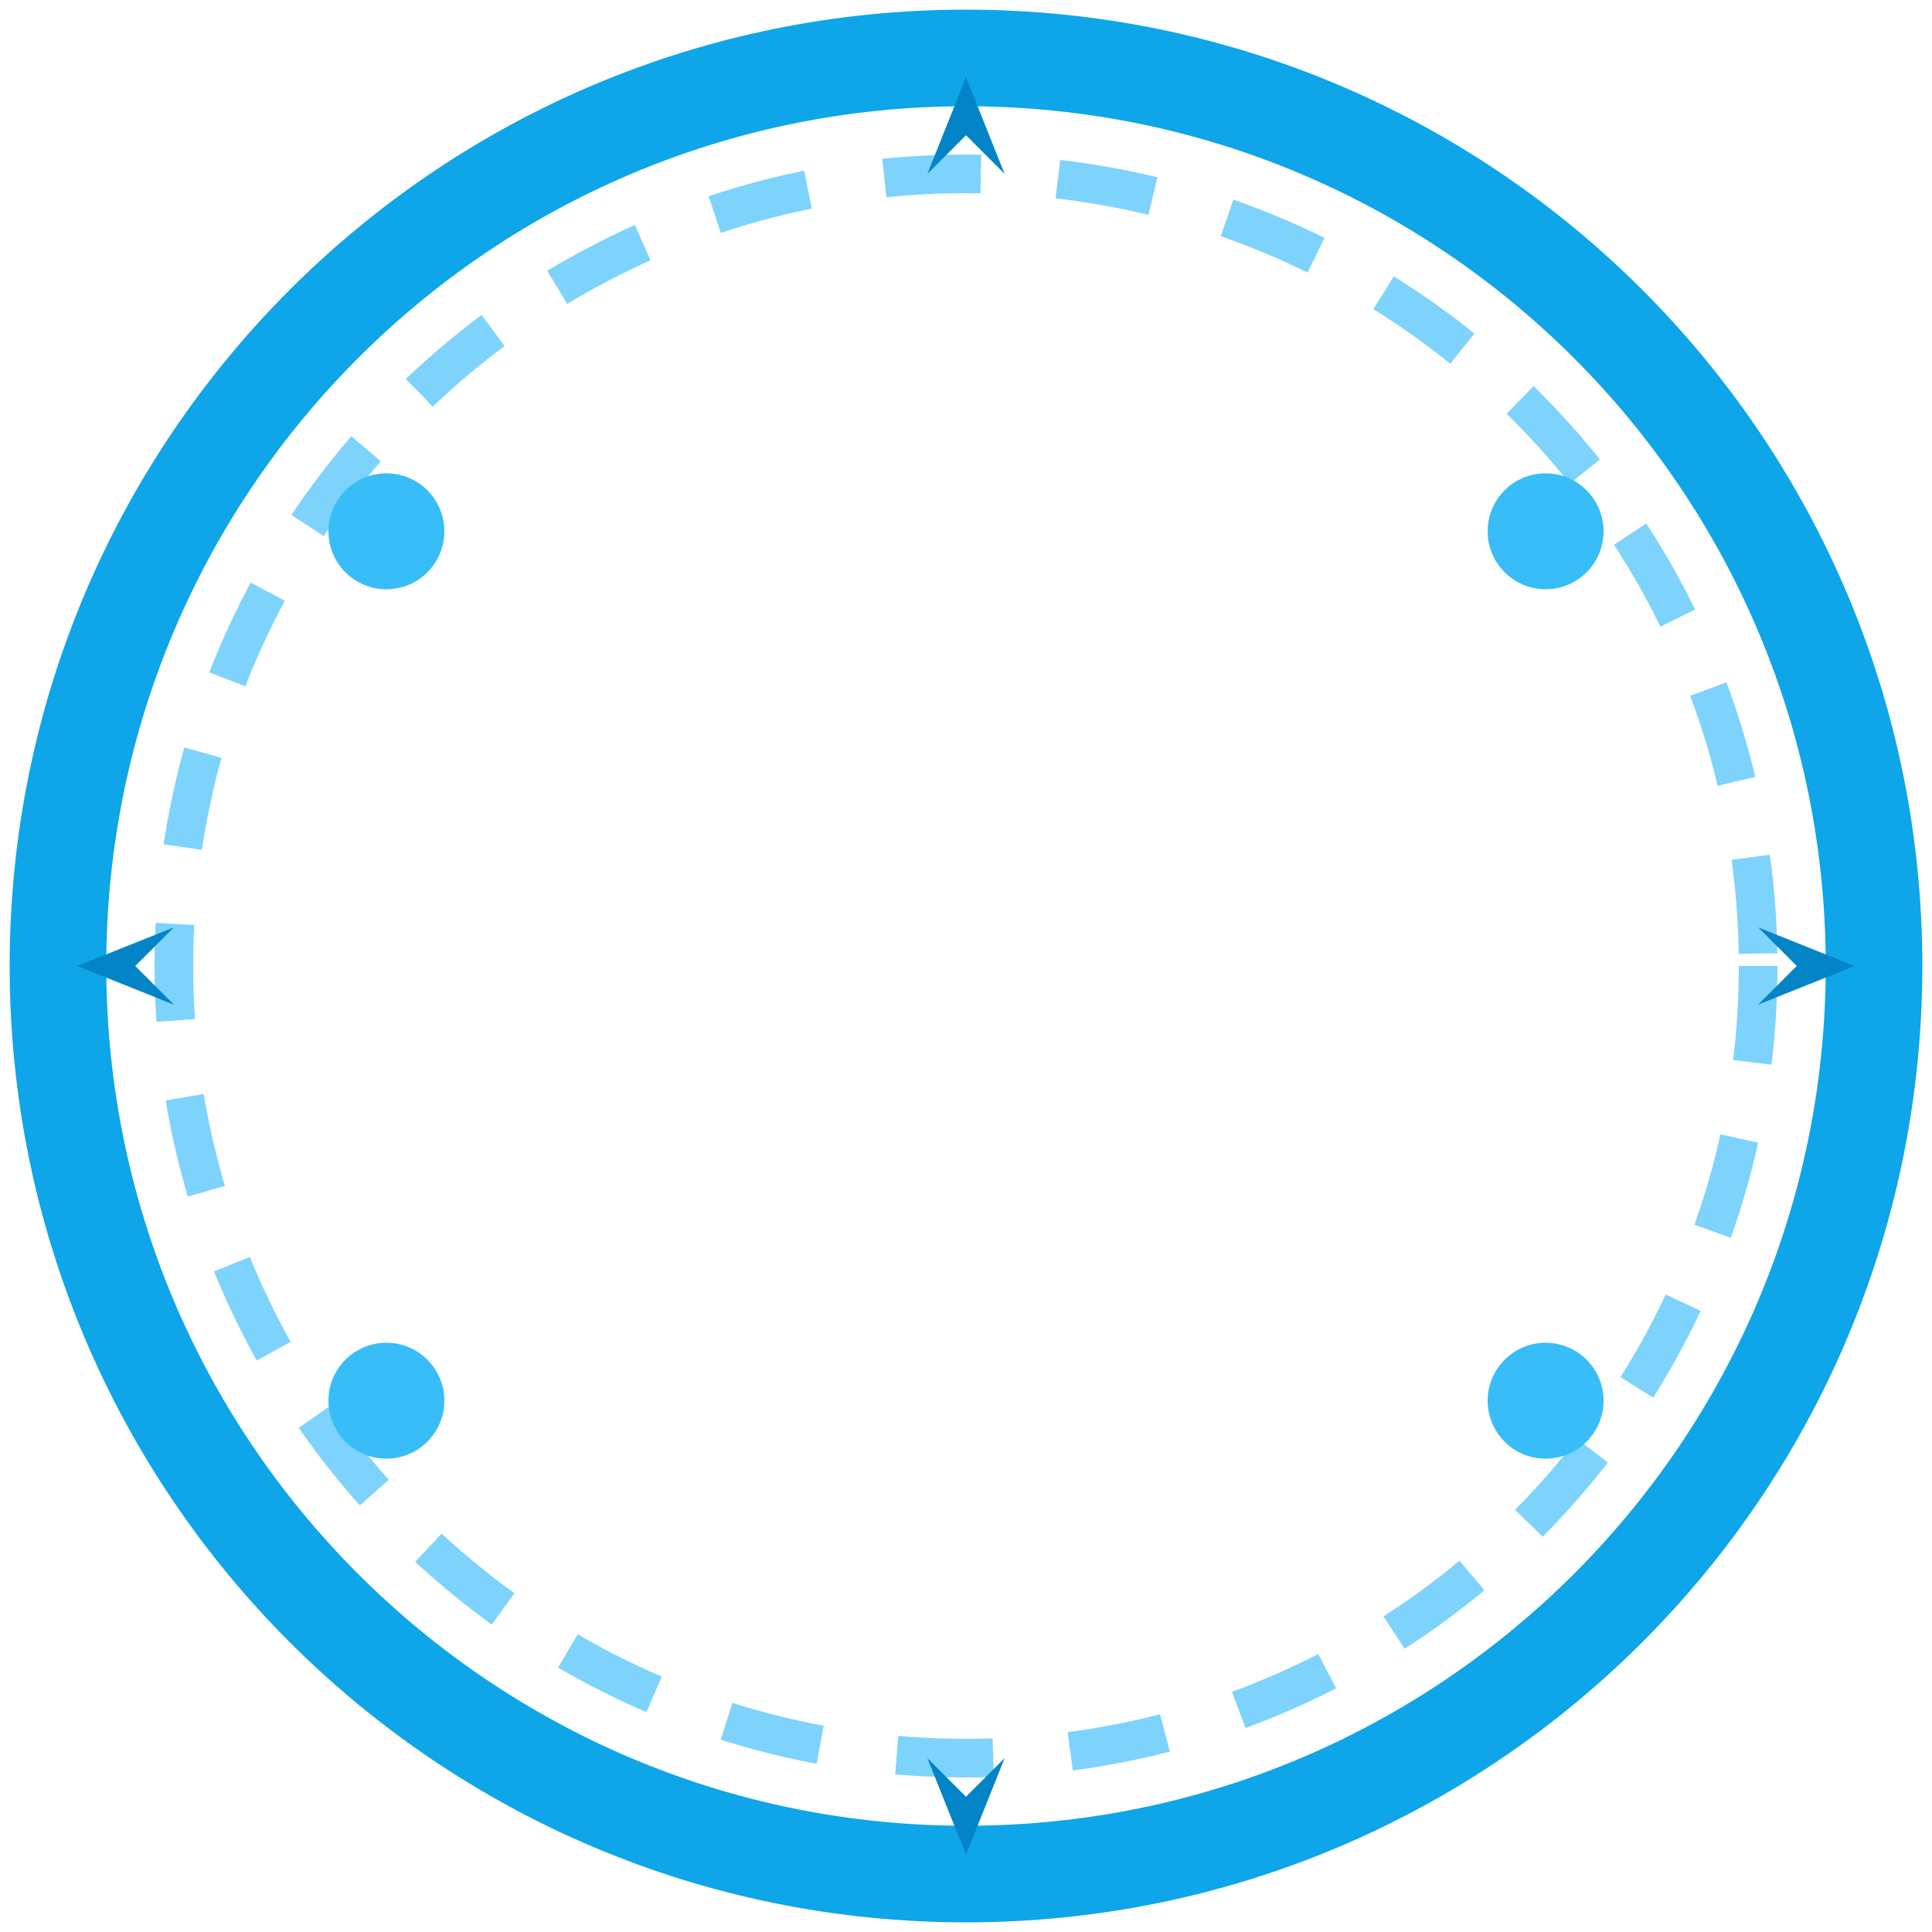
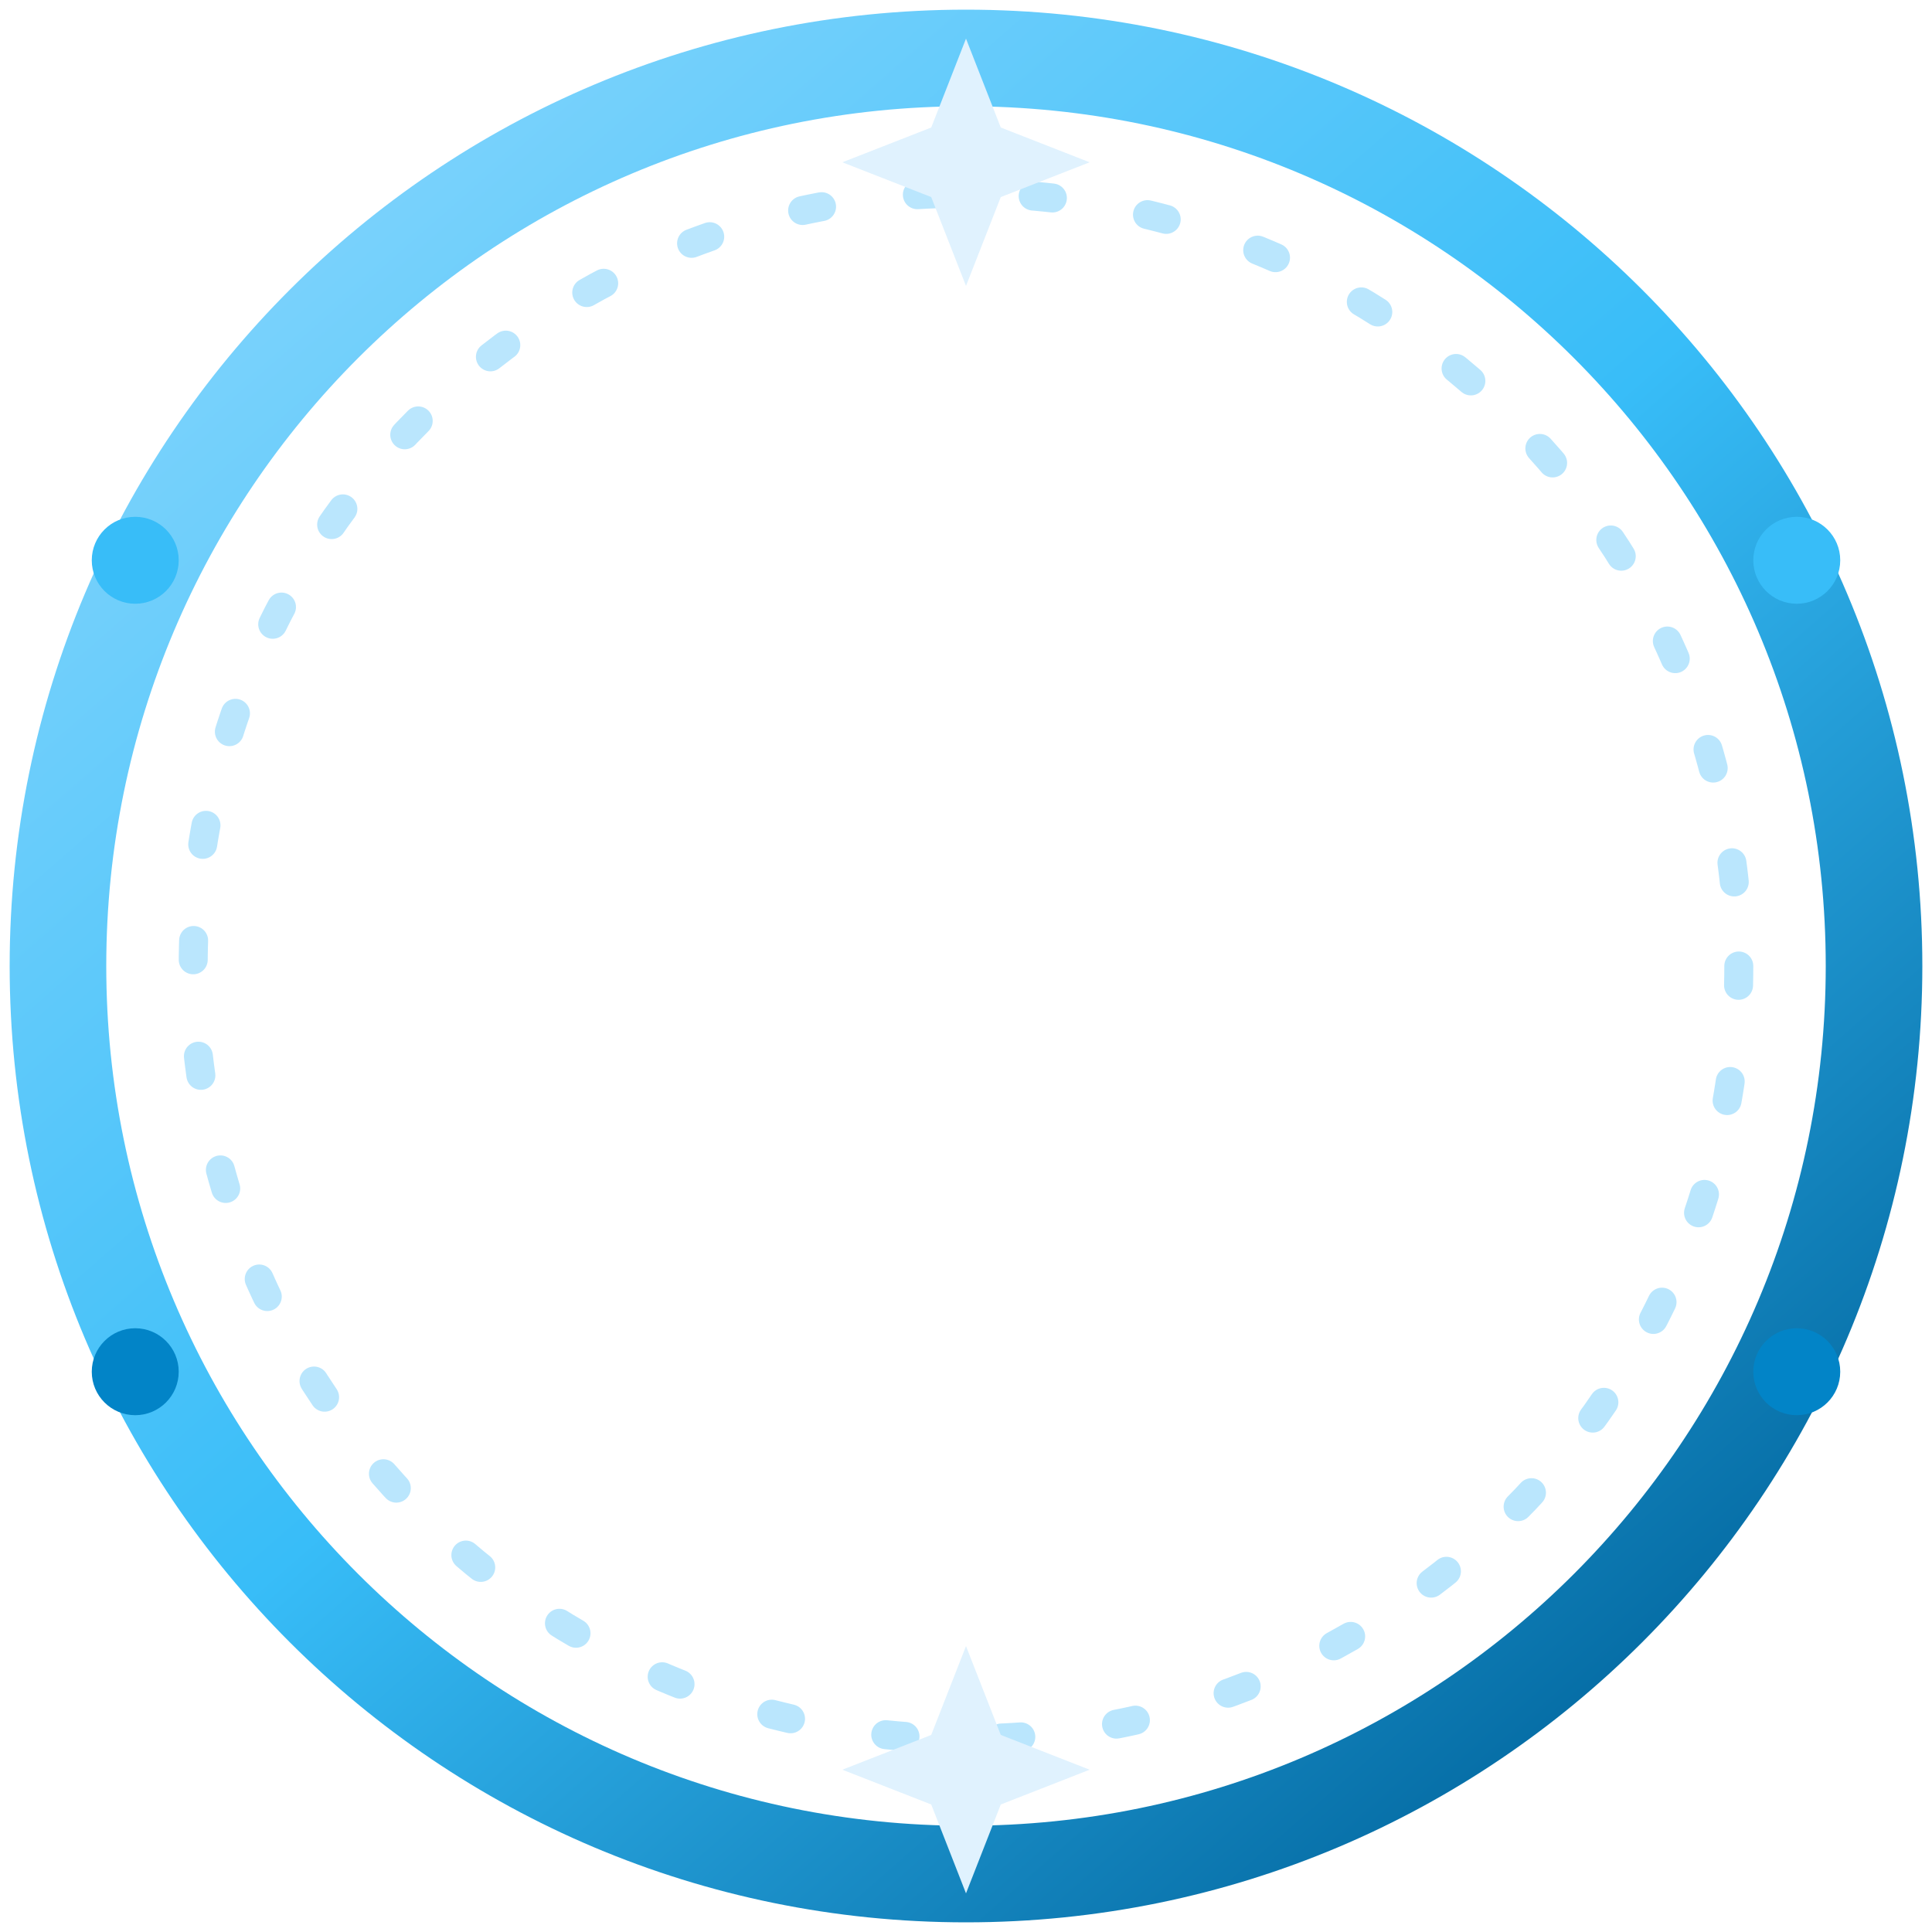
<svg xmlns="http://www.w3.org/2000/svg" viewBox="0 0 200 200" fill="none">
-   <circle cx="100" cy="100" r="94" stroke="#0ea5e9" stroke-width="10" />
-   <circle cx="100" cy="100" r="82" stroke="#7dd3fc" stroke-width="4" stroke-dasharray="10 8" />
-   <circle cx="40" cy="55" r="6" fill="#38bdf8" />
-   <circle cx="160" cy="55" r="6" fill="#38bdf8" />
-   <circle cx="40" cy="145" r="6" fill="#38bdf8" />
-   <circle cx="160" cy="145" r="6" fill="#38bdf8" />
-   <path d="M100 8 L104 18 L100 14 L96 18 Z" fill="#0284c7" />
-   <path d="M100 192 L104 182 L100 186 L96 182 Z" fill="#0284c7" />
-   <path d="M8 100 L18 96 L14 100 L18 104 Z" fill="#0284c7" />
-   <path d="M192 100 L182 104 L186 100 L182 96 Z" fill="#0284c7" />
+   <defs>
+     <linearGradient id="skyG" x1="30" y1="20" x2="170" y2="180" gradientUnits="userSpaceOnUse">
+       <stop stop-color="#7dd3fc" />
+       <stop offset="0.5" stop-color="#38bdf8" />
+       <stop offset="1" stop-color="#0369a1" />
+     </linearGradient>
+   </defs>
+   <circle cx="100" cy="100" r="94" stroke="url(#skyG)" stroke-width="10" />
+   <circle cx="100" cy="100" r="80" stroke="#bae6fd" stroke-width="3" stroke-dasharray="2 10" stroke-linecap="round" />
+   <path d="M100 4 l3.6 9.2 9.2 3.6 -9.2 3.6 -3.6 9.2 -3.6 -9.2 -9.2 -3.6 9.2 -3.6 Z" fill="#e0f2fe" />
+   <path d="M100 196 l3.6 -9.2 9.2 -3.6 -9.2 -3.6 -3.6 -9.2 -3.6 9.2 -9.2 3.6 9.2 3.6 Z" fill="#e0f2fe" />
+   <circle cx="14" cy="58" r="4.5" fill="#38bdf8" />
+   <circle cx="186" cy="58" r="4.5" fill="#38bdf8" />
+   <circle cx="14" cy="142" r="4.5" fill="#0284c7" />
+   <circle cx="186" cy="142" r="4.5" fill="#0284c7" />
</svg>
